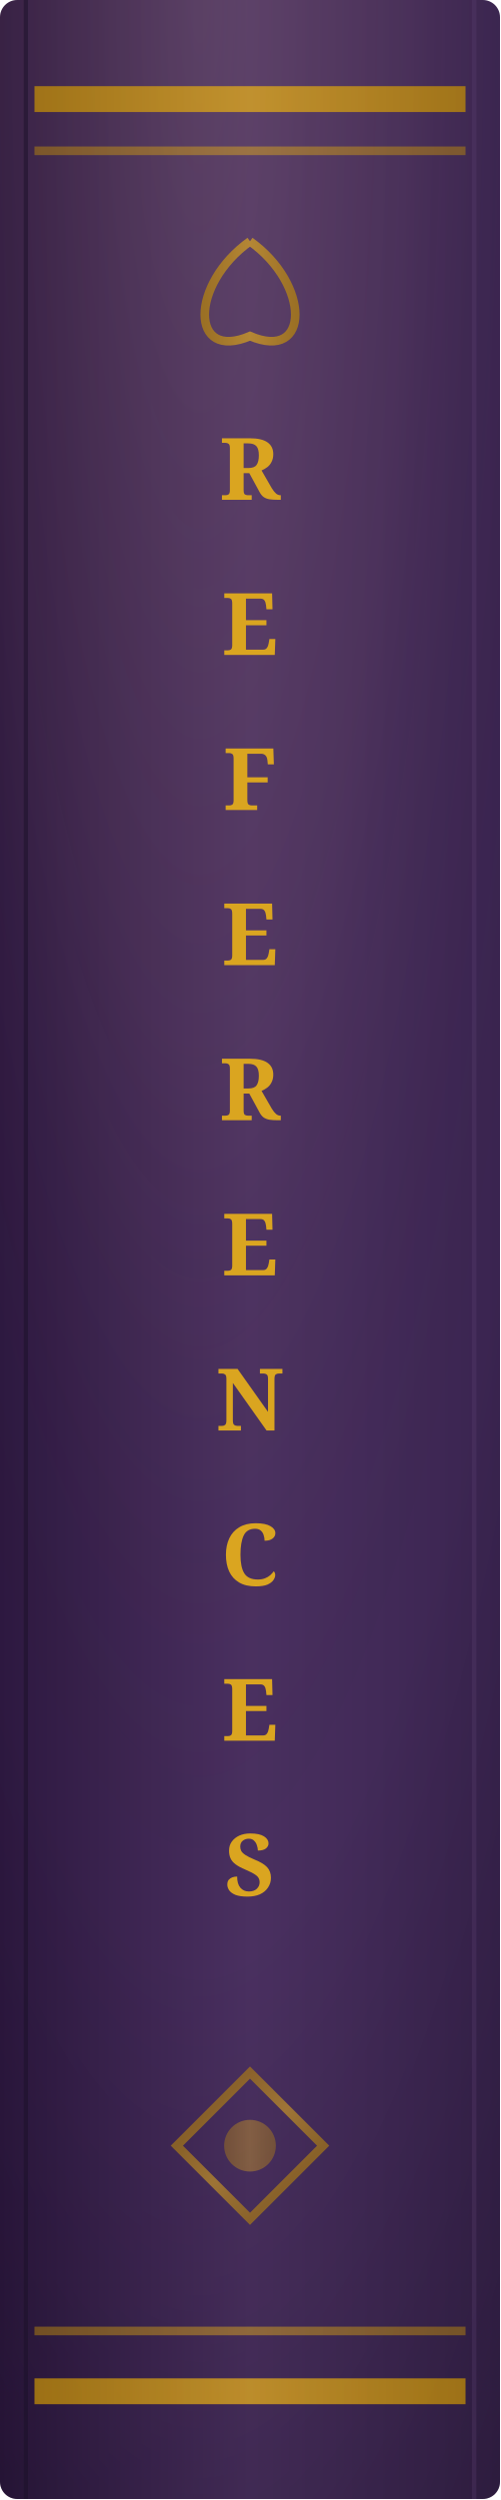
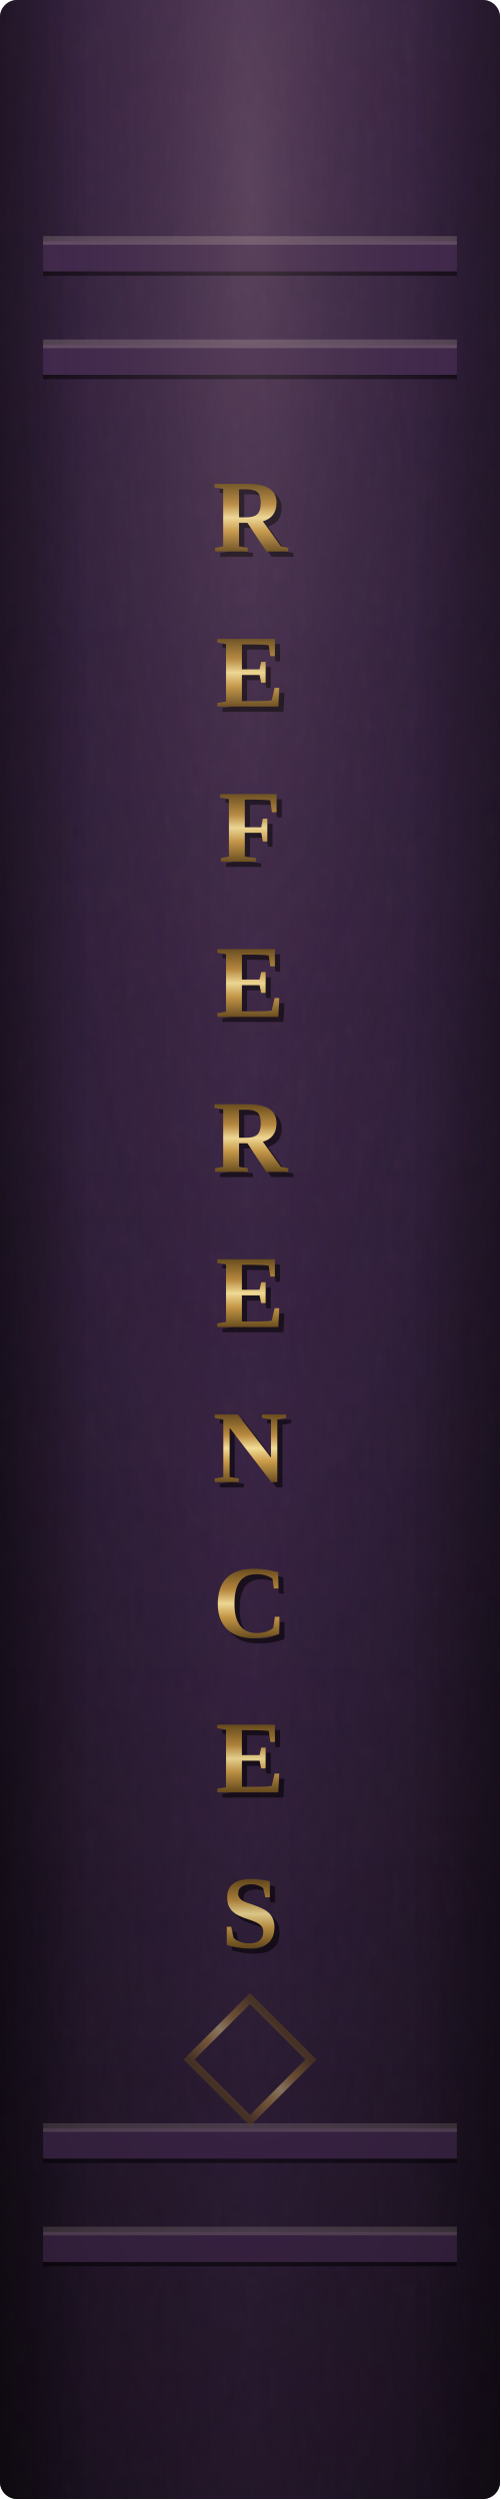
<svg xmlns="http://www.w3.org/2000/svg" width="58" height="290" viewBox="0 0 58 290">
  <defs>
-     <linearGradient id="spine-references" x1="0%" y1="0%" x2="100%" y2="0%">
-       <stop offset="0%" style="stop-color:#2d1840" />
-       <stop offset="50%" style="stop-color:#4a3060" />
-       <stop offset="100%" style="stop-color:#3a2450" />
+     <linearGradient id="leatherV-ref" x1="0" y1="0" x2="0" y2="1">
+       <stop offset="0%" stop-color="#40284c" />
+       <stop offset="45%" stop-color="#34203f" />
+       <stop offset="100%" stop-color="#1e1224" />
    </linearGradient>
-     <linearGradient id="gold-ref" x1="0%" y1="0%" x2="100%" y2="0%">
-       <stop offset="0%" style="stop-color:#b8860b" />
-       <stop offset="50%" style="stop-color:#daa520" />
-       <stop offset="100%" style="stop-color:#b8860b" />
+     <linearGradient id="leatherH-ref" x1="0" y1="0" x2="1" y2="0">
+       <stop offset="0%" stop-color="#1e1224" />
+       <stop offset="50%" stop-color="#40284c" />
+       <stop offset="100%" stop-color="#1e1224" />
    </linearGradient>
-     <radialGradient id="corner-light-references" cx="40%" cy="0%" r="120%" fx="40%" fy="0%">
-       <stop offset="0%" style="stop-color:rgba(255,220,180,0.12)" />
-       <stop offset="35%" style="stop-color:rgba(255,200,150,0.05)" />
-       <stop offset="65%" style="stop-color:rgba(0,0,0,0)" />
-       <stop offset="100%" style="stop-color:rgba(0,0,0,0.25)" />
+     <linearGradient id="cyl-ref" x1="0" y1="0" x2="1" y2="0">
+       <stop offset="0%" stop-color="rgba(0,0,0,0.35)" />
+       <stop offset="18%" stop-color="rgba(0,0,0,0)" />
+       <stop offset="82%" stop-color="rgba(0,0,0,0)" />
+       <stop offset="100%" stop-color="rgba(0,0,0,0.28)" />
+     </linearGradient>
+     <linearGradient id="foil-ref" x1="0" y1="0" x2="0" y2="1">
+       <stop offset="0%" stop-color="#6b4e1f" />
+       <stop offset="30%" stop-color="#b98a3e" />
+       <stop offset="50%" stop-color="#f4dd97" />
+       <stop offset="70%" stop-color="#c99a48" />
+       <stop offset="100%" stop-color="#6b4e1f" />
+     </linearGradient>
+     <filter id="grain-ref" x="0" y="0" width="100%" height="100%">
+       <feTurbulence type="fractalNoise" baseFrequency="0.9 0.4" numOctaves="2" result="n" />
+       <feColorMatrix in="n" type="saturate" values="0" result="d" />
+       <feComponentTransfer in="d" result="a">
+         <feFuncA type="linear" slope="0.06" intercept="0" />
+       </feComponentTransfer>
+     </filter>
+     <radialGradient id="vig-ref" cx="50%" cy="8%" r="115%">
+       <stop offset="0%" stop-color="rgba(255,225,190,0.14)" />
+       <stop offset="45%" stop-color="rgba(0,0,0,0)" />
+       <stop offset="100%" stop-color="rgba(0,0,0,0.4)" />
    </radialGradient>
  </defs>
-   <rect width="58" height="290" fill="url(#spine-references)" rx="2" />
-   <rect width="58" height="290" fill="url(#corner-light-references)" rx="2" />
-   <line x1="3" y1="0" x2="3" y2="290" stroke="#1a1028" stroke-width="0.5" opacity="0.5" />
-   <line x1="55" y1="0" x2="55" y2="290" stroke="#5a4070" stroke-width="0.5" opacity="0.3" />
-   <rect x="4" y="10" width="50" height="3" fill="url(#gold-ref)" opacity="0.8" />
-   <rect x="4" y="17" width="50" height="1" fill="url(#gold-ref)" opacity="0.5" />
-   <path d="M29 28 C22 33, 22 42, 29 39 C36 42, 36 33, 29 28" fill="none" stroke="url(#gold-ref)" stroke-width="1" opacity="0.7" />
-   <text x="29" y="58" font-family="Georgia, serif" font-size="10" fill="#daa520" text-anchor="middle" font-weight="bold" letter-spacing="2">R</text>
-   <text x="29" y="76" font-family="Georgia, serif" font-size="10" fill="#daa520" text-anchor="middle" font-weight="bold" letter-spacing="2">E</text>
-   <text x="29" y="94" font-family="Georgia, serif" font-size="10" fill="#daa520" text-anchor="middle" font-weight="bold" letter-spacing="2">F</text>
-   <text x="29" y="112" font-family="Georgia, serif" font-size="10" fill="#daa520" text-anchor="middle" font-weight="bold" letter-spacing="2">E</text>
-   <text x="29" y="130" font-family="Georgia, serif" font-size="10" fill="#daa520" text-anchor="middle" font-weight="bold" letter-spacing="2">R</text>
-   <text x="29" y="148" font-family="Georgia, serif" font-size="10" fill="#daa520" text-anchor="middle" font-weight="bold" letter-spacing="2">E</text>
-   <text x="29" y="166" font-family="Georgia, serif" font-size="10" fill="#daa520" text-anchor="middle" font-weight="bold" letter-spacing="2">N</text>
-   <text x="29" y="184" font-family="Georgia, serif" font-size="10" fill="#daa520" text-anchor="middle" font-weight="bold" letter-spacing="2">C</text>
-   <text x="29" y="202" font-family="Georgia, serif" font-size="10" fill="#daa520" text-anchor="middle" font-weight="bold" letter-spacing="2">E</text>
-   <text x="29" y="220" font-family="Georgia, serif" font-size="10" fill="#daa520" text-anchor="middle" font-weight="bold" letter-spacing="2">S</text>
-   <line x1="10" y1="48" x2="48" y2="48" stroke="url(#gold-ref)" stroke-width="0.5" opacity="0.6" />
-   <line x1="10" y1="230" x2="48" y2="230" stroke="url(#gold-ref)" stroke-width="0.5" opacity="0.6" />
-   <rect x="23" y="243" width="12" height="12" fill="none" stroke="url(#gold-ref)" stroke-width="1" transform="rotate(45 29 249)" opacity="0.6" />
-   <circle cx="29" cy="249" r="3" fill="url(#gold-ref)" opacity="0.4" />
-   <rect x="4" y="270" width="50" height="1" fill="url(#gold-ref)" opacity="0.5" />
-   <rect x="4" y="276" width="50" height="3" fill="url(#gold-ref)" opacity="0.8" />
+   <rect width="58" height="290" fill="url(#leatherV-ref)" rx="2" />
+   <rect width="58" height="290" fill="url(#leatherH-ref)" rx="2" opacity="0.45" />
+   <rect width="58" height="290" filter="url(#grain-ref)" opacity="0.5" rx="2" />
+   <rect width="58" height="290" fill="url(#cyl-ref)" rx="2" />
+   <g>
+     <rect x="5" y="31" width="48" height="1" fill="rgba(0,0,0,0.5)" />
+     <rect x="5" y="28" width="48" height="3.5" fill="#40284c" />
+     <rect x="5" y="27.4" width="48" height="1" fill="rgba(255,240,220,0.18)" />
+   </g>
+   <g>
+     <rect x="5" y="43" width="48" height="1" fill="rgba(0,0,0,0.5)" />
+     <rect x="5" y="40" width="48" height="3.5" fill="#40284c" />
+     <rect x="5" y="39.4" width="48" height="1" fill="rgba(255,240,220,0.18)" />
+   </g>
+   <g>
+     <rect x="5" y="250" width="48" height="1" fill="rgba(0,0,0,0.5)" />
+     <rect x="5" y="247" width="48" height="3.5" fill="#40284c" />
+     <rect x="5" y="246.4" width="48" height="1" fill="rgba(255,240,220,0.18)" />
+   </g>
+   <g>
+     <rect x="5" y="262" width="48" height="1" fill="rgba(0,0,0,0.5)" />
+     <rect x="5" y="259" width="48" height="3.5" fill="#40284c" />
+     <rect x="5" y="258.4" width="48" height="1" fill="rgba(255,240,220,0.18)" />
+   </g>
+   <g font-family="Georgia, 'Times New Roman', serif" font-size="12" font-weight="bold" text-anchor="middle">
+     <g fill="#000" opacity="0.55">
+       <text x="29.6" y="64.6">R</text>
+       <text x="29.6" y="82.6">E</text>
+       <text x="29.6" y="100.6">F</text>
+       <text x="29.6" y="118.6">E</text>
+       <text x="29.6" y="136.6">R</text>
+       <text x="29.6" y="154.6">E</text>
+       <text x="29.6" y="172.6">N</text>
+       <text x="29.6" y="190.6">C</text>
+       <text x="29.6" y="208.6">E</text>
+       <text x="29.6" y="226.6">S</text>
+     </g>
+     <g fill="url(#foil-ref)">
+       <text x="29" y="64">R</text>
+       <text x="29" y="82">E</text>
+       <text x="29" y="100">F</text>
+       <text x="29" y="118">E</text>
+       <text x="29" y="136">R</text>
+       <text x="29" y="154">E</text>
+       <text x="29" y="172">N</text>
+       <text x="29" y="190">C</text>
+       <text x="29" y="208">E</text>
+       <text x="29" y="226">S</text>
+     </g>
+   </g>
+   <rect x="24" y="234" width="10" height="10" fill="none" stroke="url(#foil-ref)" stroke-width="0.9" transform="rotate(45 29 239)" opacity="0.55" />
+   <rect width="58" height="290" fill="url(#vig-ref)" rx="2" />
</svg>
